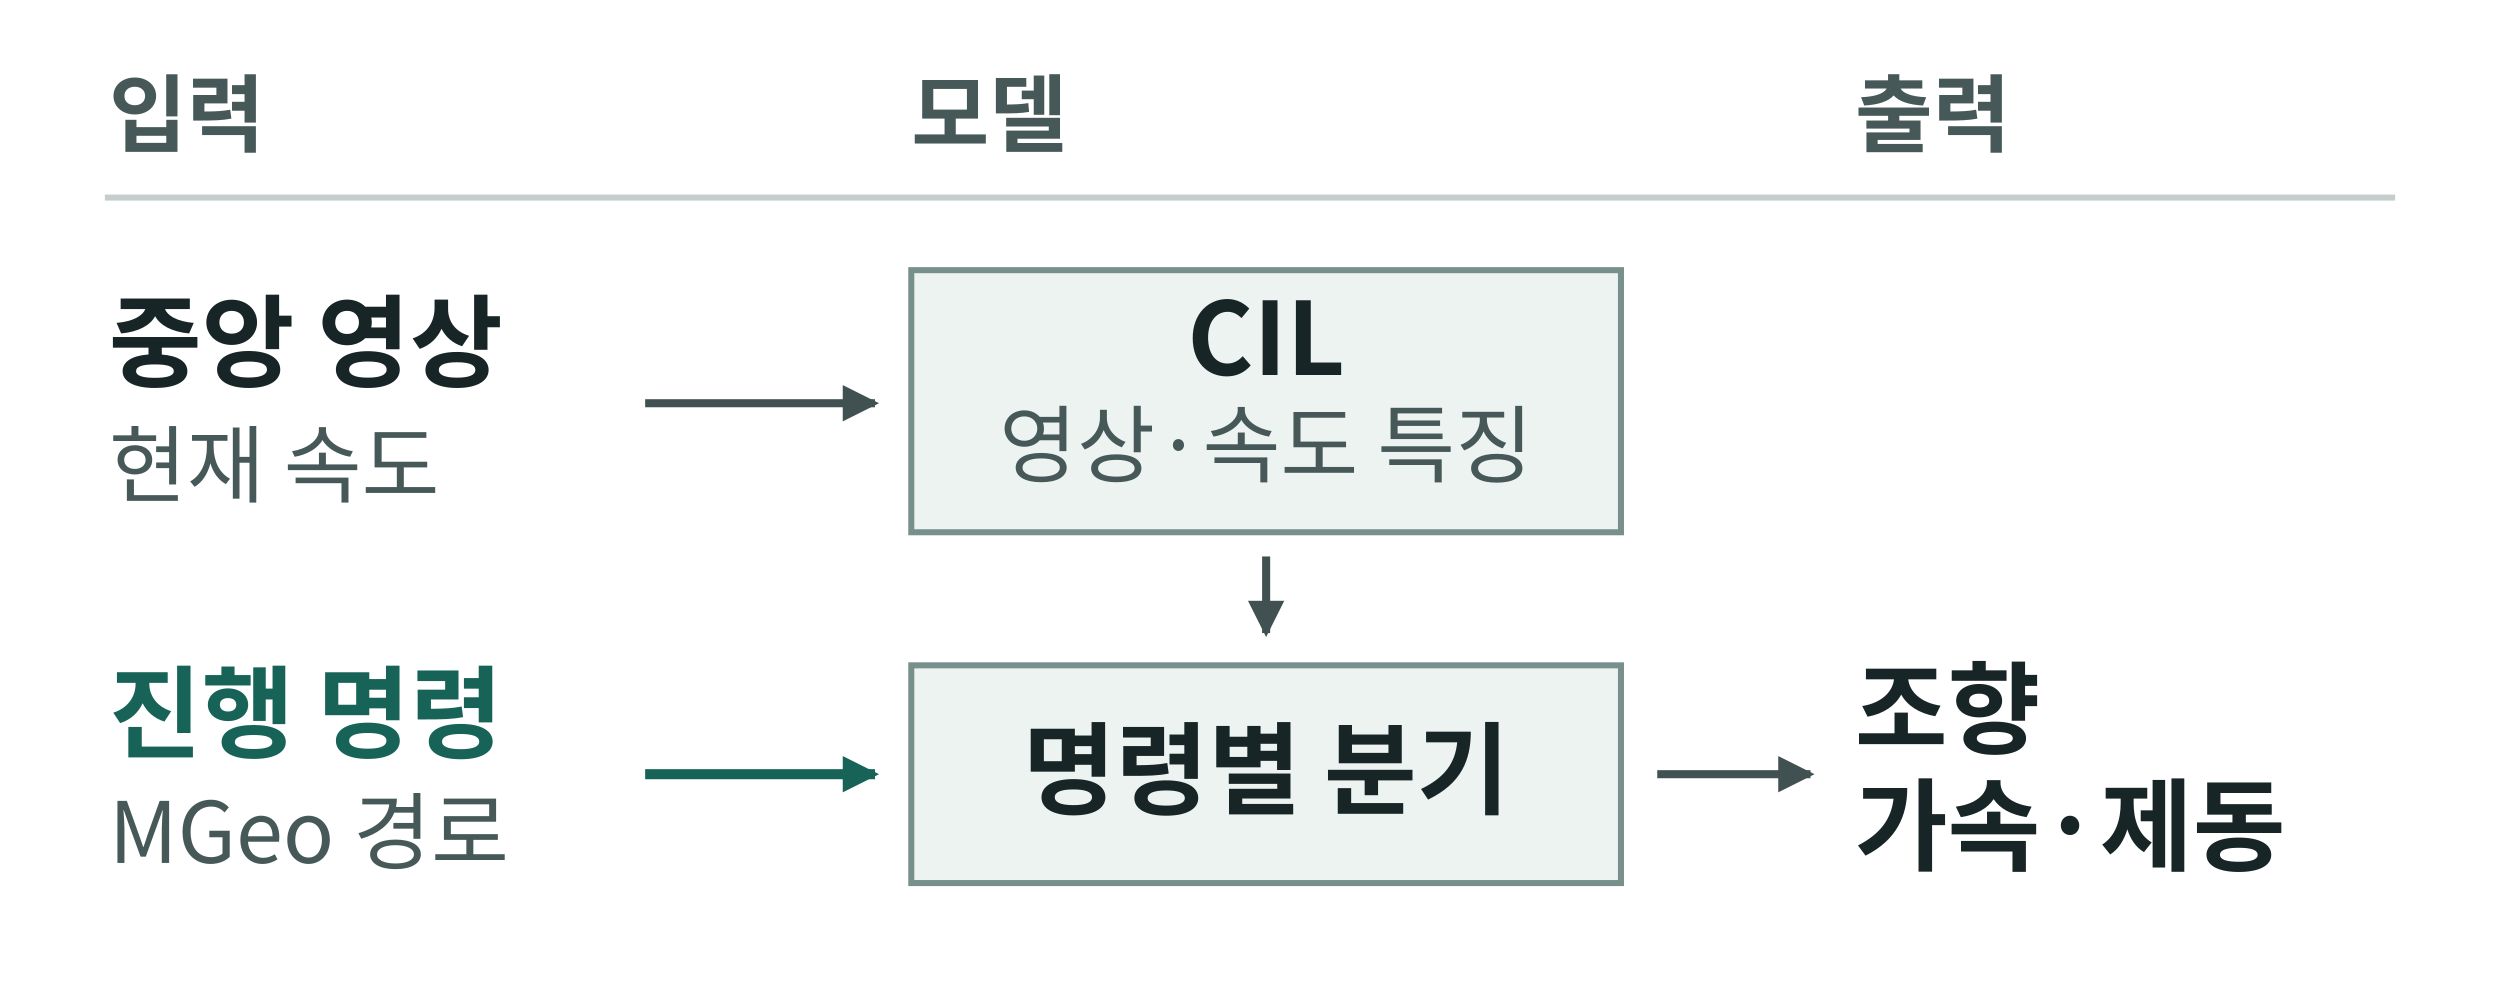
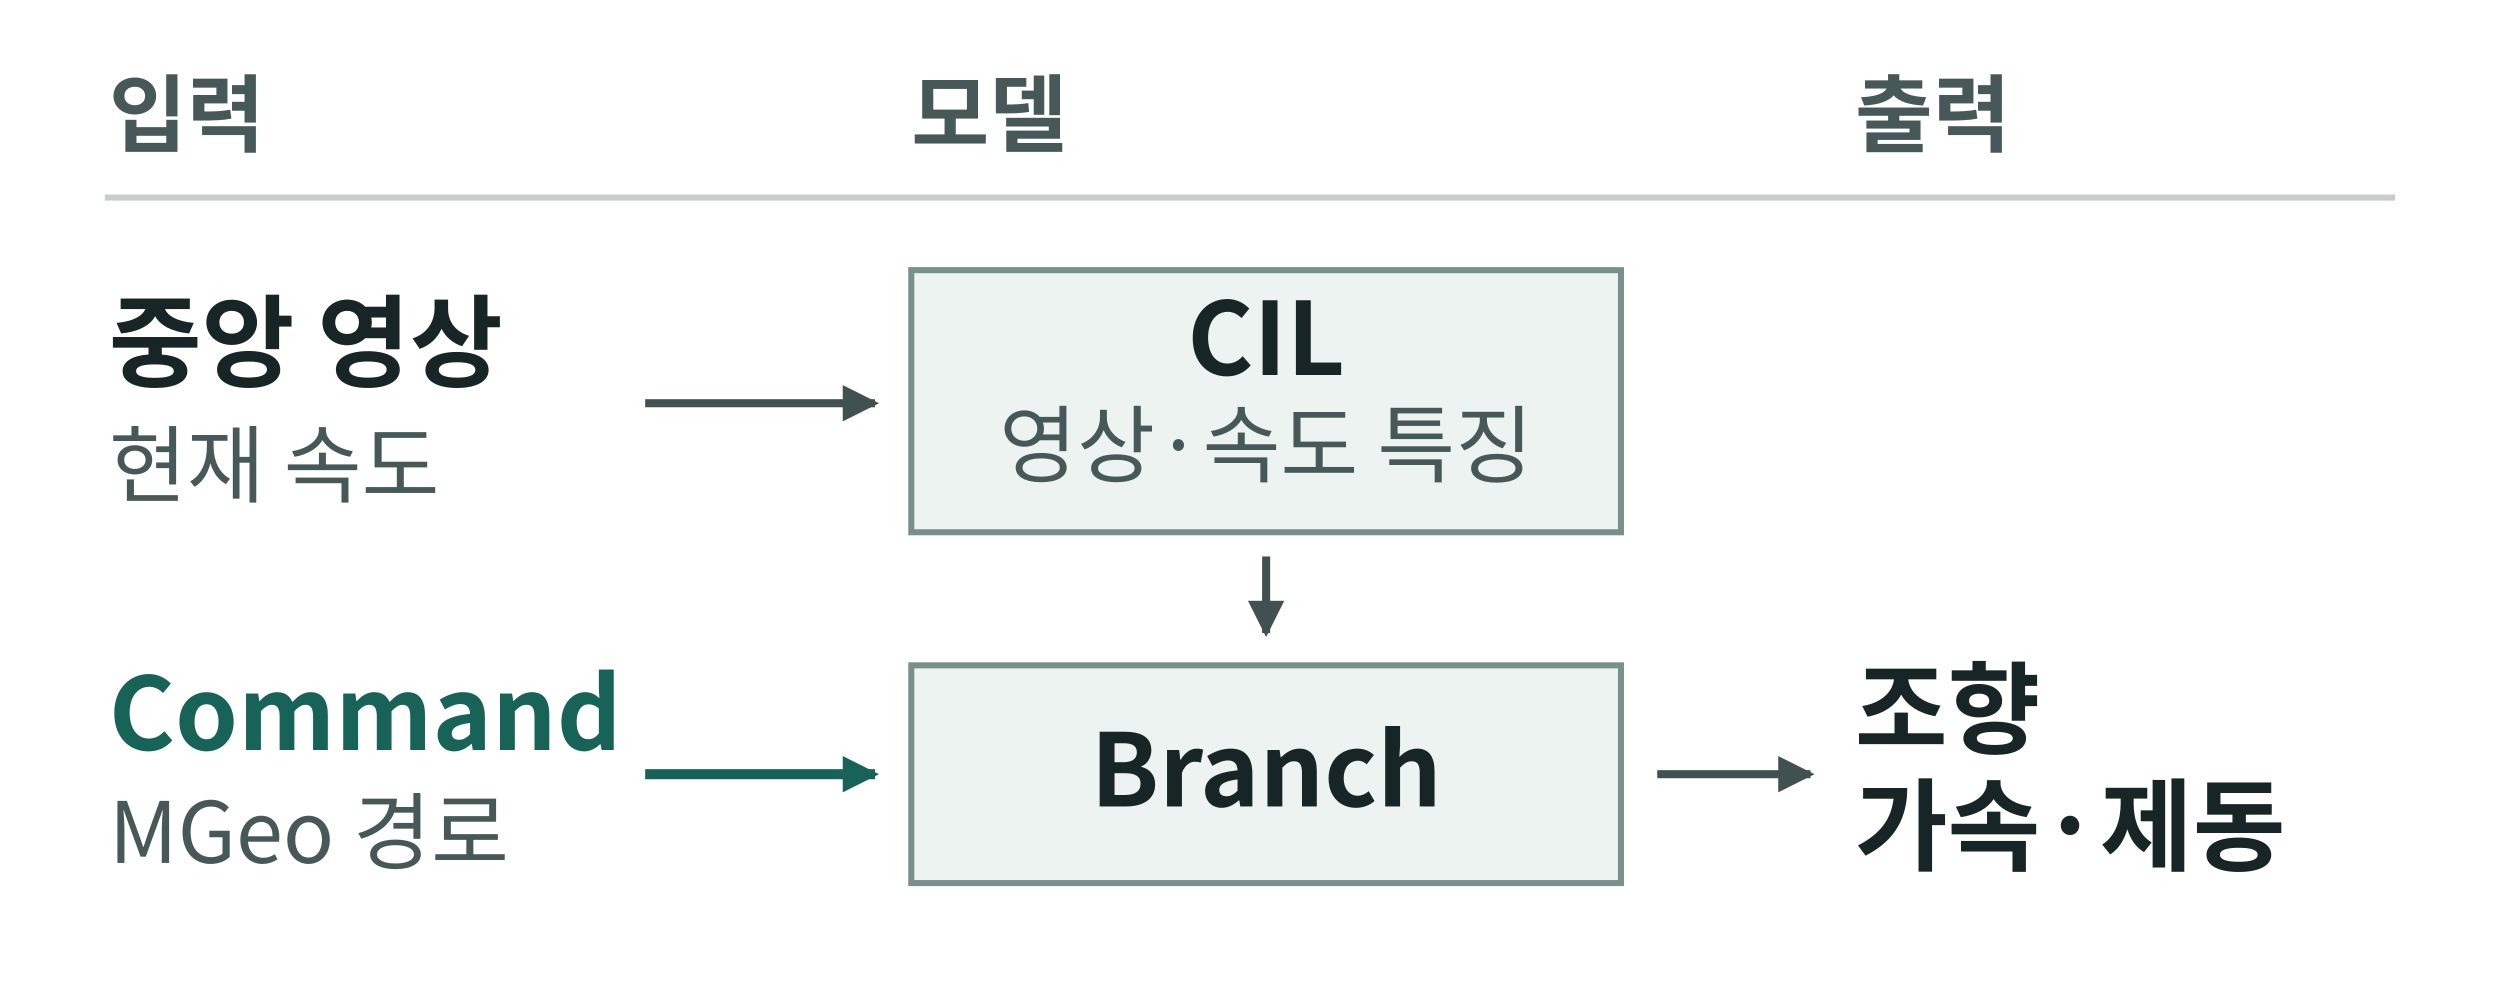
<svg xmlns="http://www.w3.org/2000/svg" width="620" height="245" viewBox="0 0 620 245" role="img" aria-labelledby="title desc">
  <defs>
    <marker id="arrow" markerWidth="9" markerHeight="9" viewBox="0 0 9 9" refX="8" refY="4.5" orient="auto" markerUnits="userSpaceOnUse">
      <path d="M0 0L9 4.5 0 9Z" fill="#415152" />
    </marker>
    <marker id="command-arrow" markerWidth="9" markerHeight="9" viewBox="0 0 9 9" refX="8" refY="4.5" orient="auto" markerUnits="userSpaceOnUse">
      <path d="M0 0L9 4.5 0 9Z" fill="#176358" />
    </marker>
  </defs>
  <rect width="620" height="245" fill="#ffffff" />
  <path d="M26 49H594" stroke="#c6cecd" stroke-width="1.5" />
  <g fill="#edf3f1" stroke="#78908c" stroke-width="1.5">
    <rect x="226" y="67" width="176" height="65" />
    <rect x="226" y="165" width="176" height="54" />
  </g>
  <g fill="none" stroke="#415152" stroke-width="2" marker-end="url(#arrow)">
    <path d="M160 100H217" />
    <path d="M314 138V157" />
    <path d="M411 192H449" />
  </g>
  <path d="M160 192H217" fill="none" stroke="#176358" stroke-width="2.5" marker-end="url(#command-arrow)" />
  <g font-family="'Noto Sans KR','Malgun Gothic','Apple SD Gothic Neo','Noto Sans CJK KR',sans-serif" fill="#172526">
    <g font-size="21" font-weight="700" fill="#465958">
      <text x="27" y="36">입력</text>
      <text x="226" y="36">모델</text>
      <text x="460" y="36">출력</text>
    </g>
    <g font-size="25" font-weight="700">
      <text x="27" y="94">중앙 영상</text>
      <text x="314" y="93" text-anchor="middle">CIL</text>
-       <text x="314" y="200" text-anchor="middle">명령별 분기</text>
+       <text x="314" y="200" text-anchor="middle">Branch</text>
      <text x="460" y="185">조향</text>
      <text x="460" y="214">가속·제동</text>
-       <text x="27" y="186" fill="#176358">진행 명령</text>
+       <text x="27" y="186" fill="#176358">Command</text>
    </g>
    <g font-size="21" fill="#465958">
      <text x="27" y="123">현재 속도</text>
      <text x="314" y="118" text-anchor="middle">영상·속도 특징</text>
      <text x="27" y="214">MGeo 경로</text>
    </g>
  </g>
</svg>
